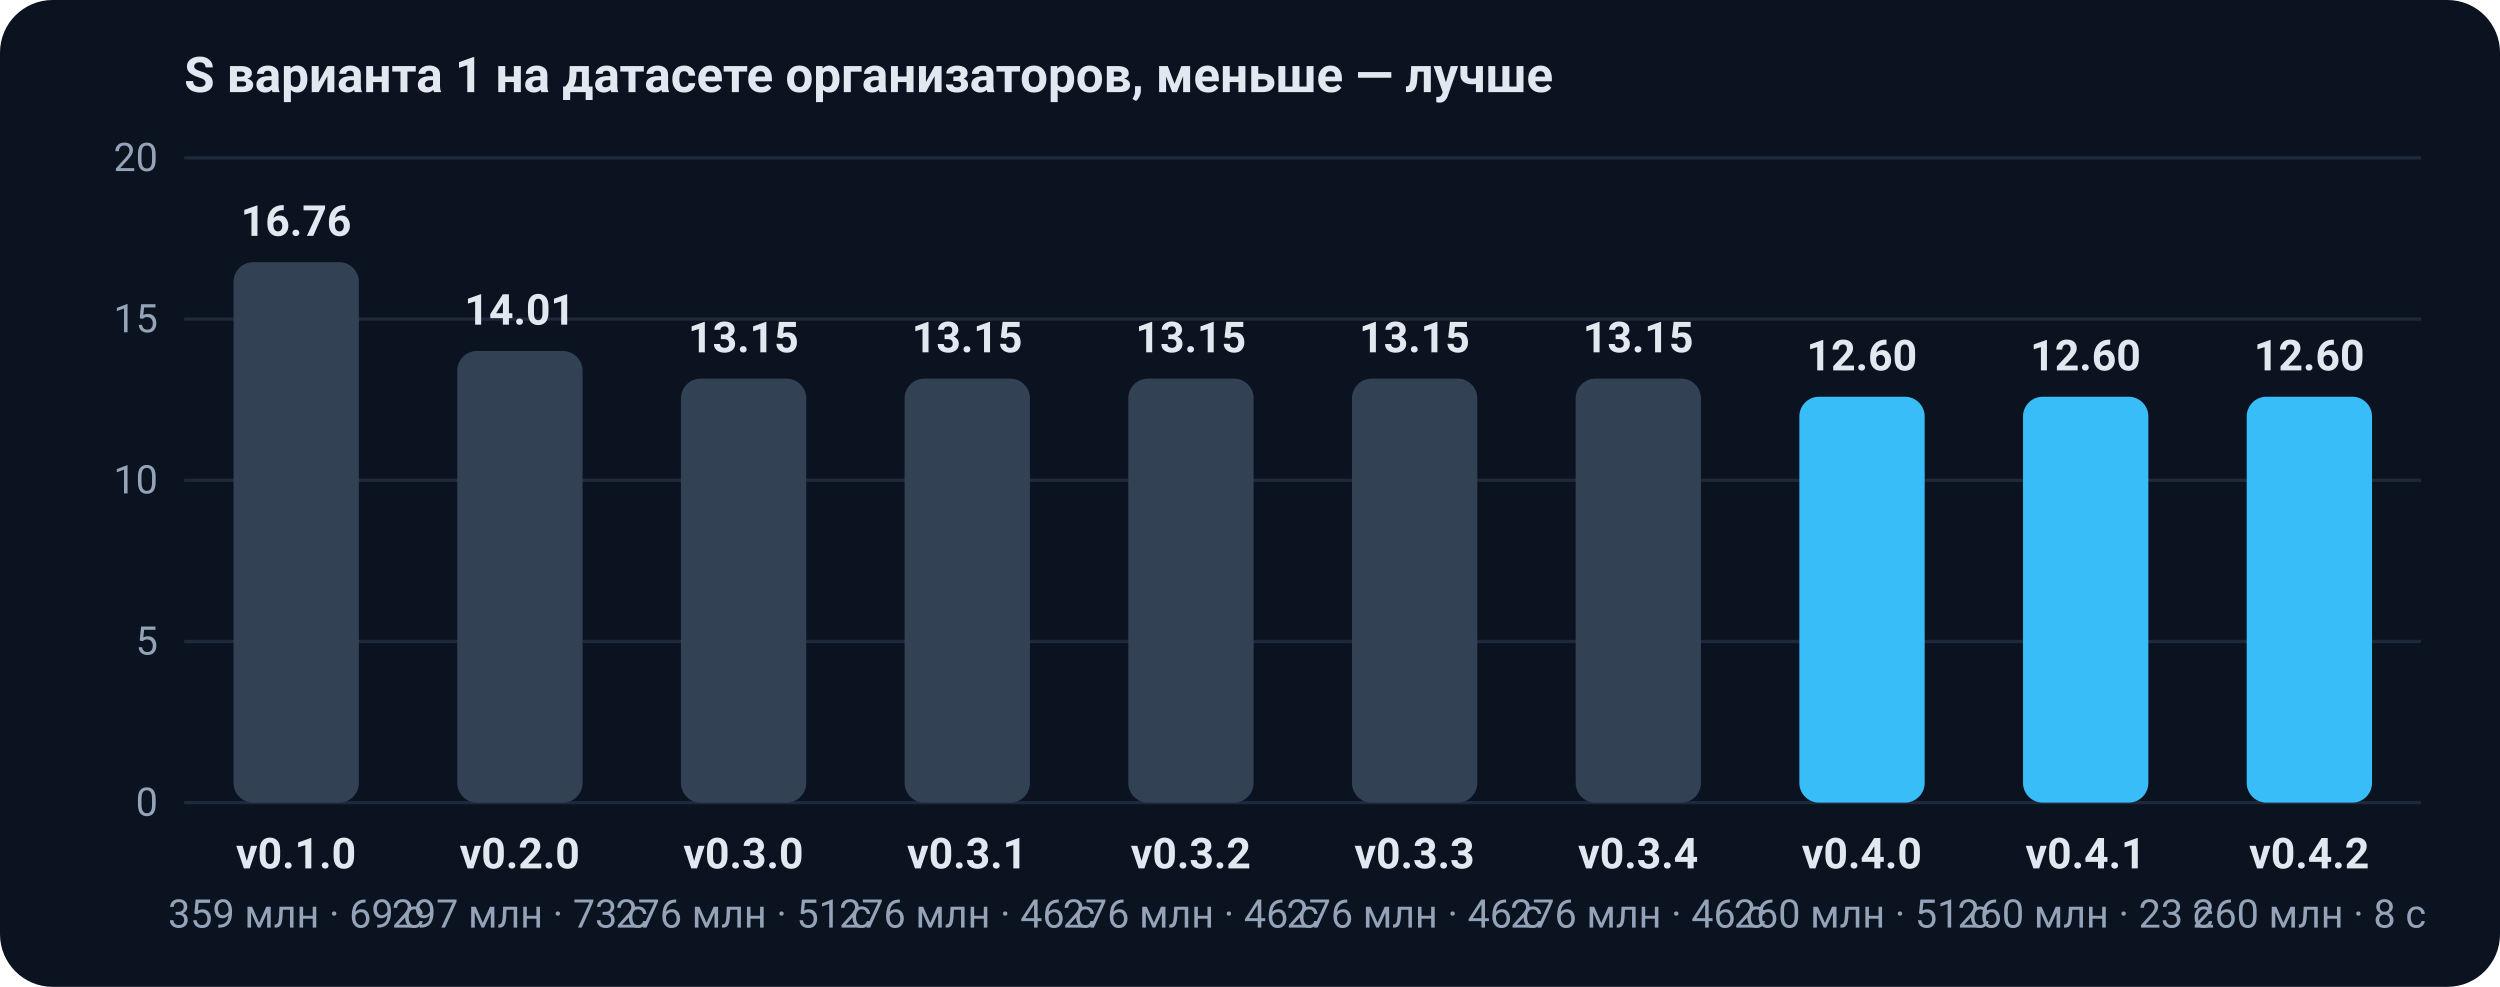
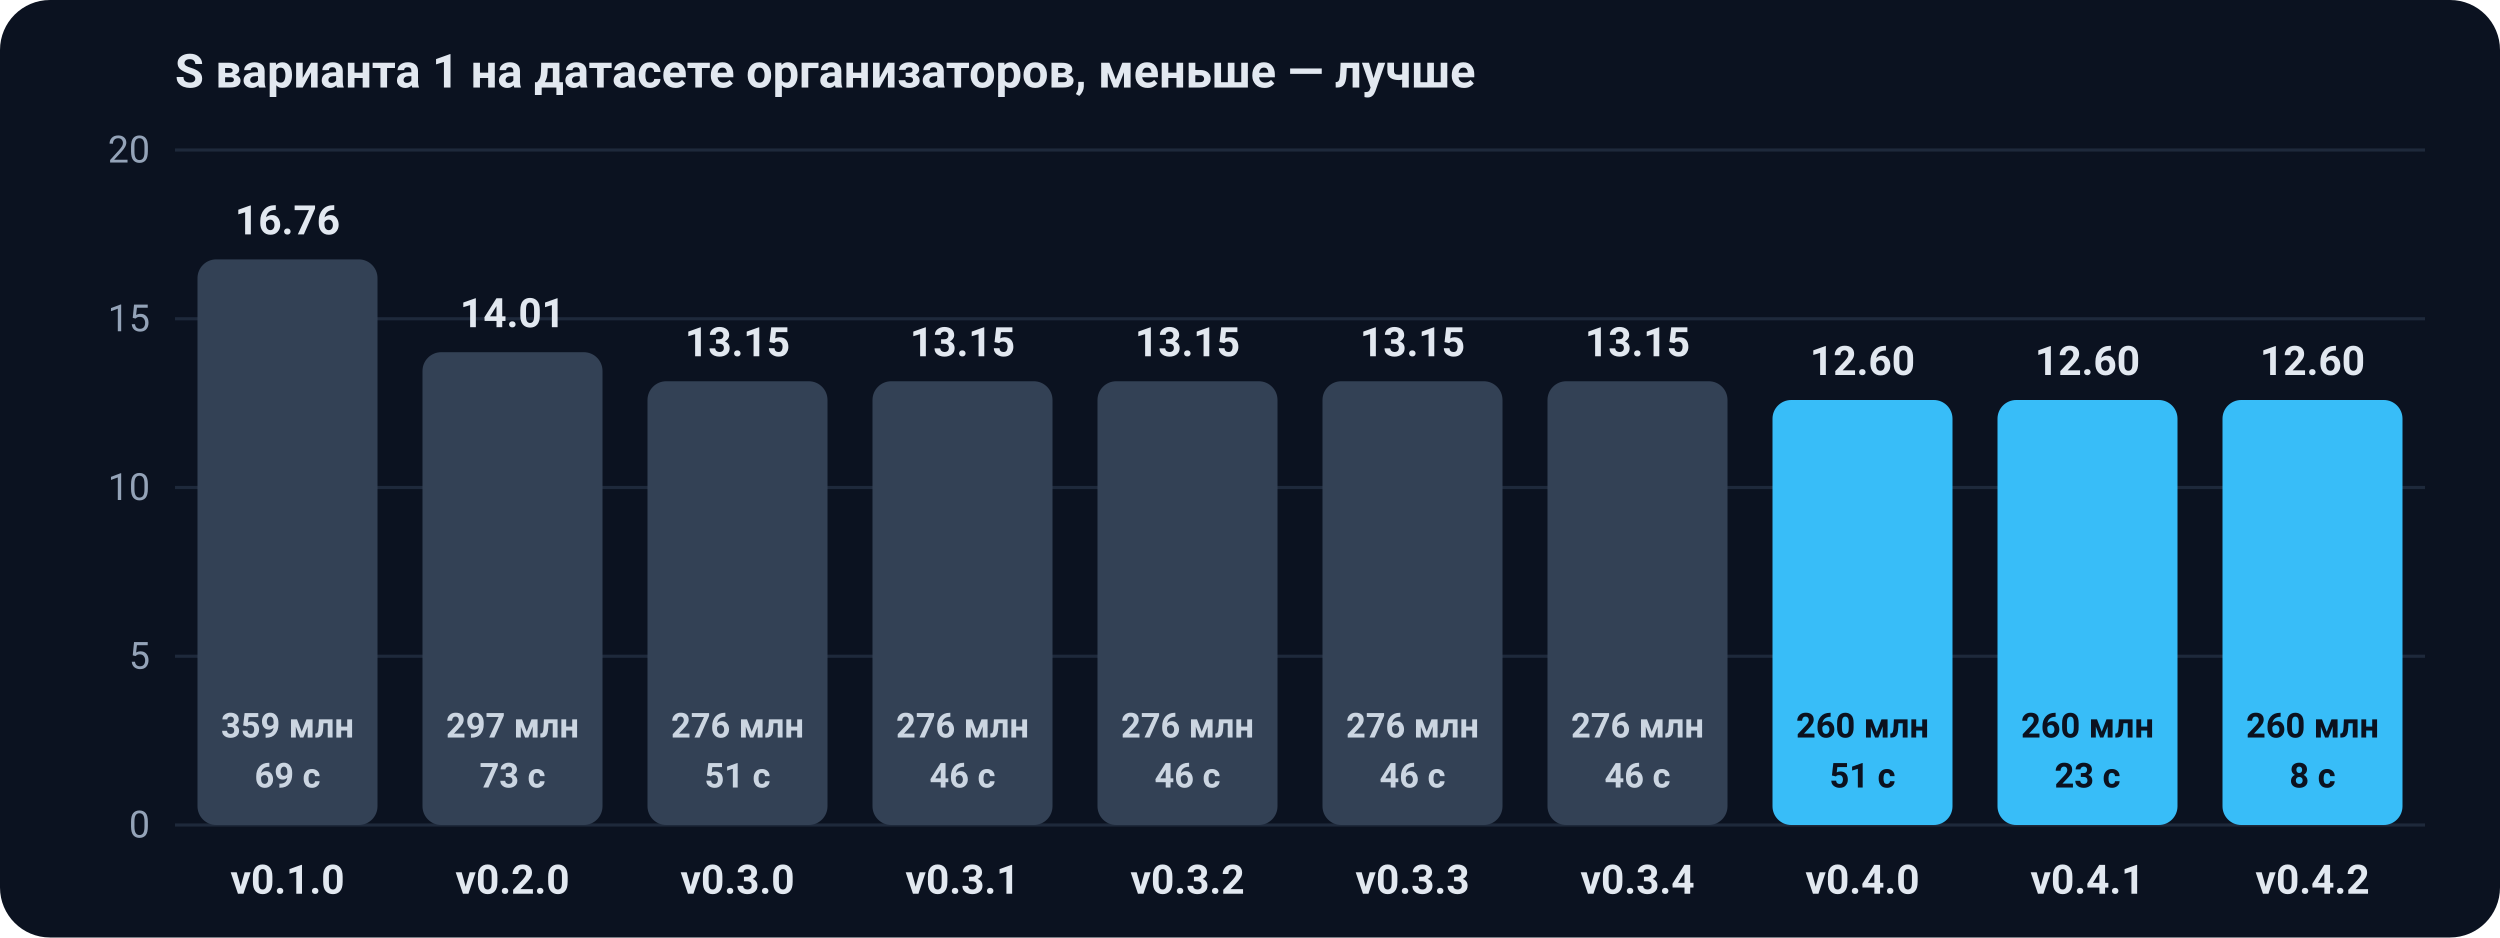
- <svg xmlns="http://www.w3.org/2000/svg" viewBox="0 0 760 300" width="760" height="300" role="img" aria-label="S варианта 1 на датасете организаторов по версиям">
-   <style>.a{font:12px -apple-system,Segoe UI,Roboto,Helvetica,Arial,sans-serif;fill:#94a3b8}.l{font:600 13px -apple-system,Segoe UI,Roboto,Helvetica,Arial,sans-serif;fill:#e2e8f0}.v{font:600 13px -apple-system,Segoe UI,Roboto,Helvetica,Arial,sans-serif;fill:#e2e8f0}.h{font:600 15px -apple-system,Segoe UI,Roboto,Helvetica,Arial,sans-serif;fill:#e2e8f0}</style>
-   <rect width="760" height="300" rx="16" fill="#0b1220" />
+ <svg xmlns="http://www.w3.org/2000/svg" viewBox="0 0 800 300" width="800" height="300" role="img" aria-label="S варианта 1 на датасете организаторов по версиям">
+   <style>.a{font:12px -apple-system,Segoe UI,Roboto,Helvetica,Arial,sans-serif;fill:#94a3b8}.l{font:600 13px -apple-system,Segoe UI,Roboto,Helvetica,Arial,sans-serif;fill:#e2e8f0}.v{font:600 13px -apple-system,Segoe UI,Roboto,Helvetica,Arial,sans-serif;fill:#e2e8f0}.i{font:600 11px -apple-system,Segoe UI,Roboto,Helvetica,Arial,sans-serif}.h{font:600 15px -apple-system,Segoe UI,Roboto,Helvetica,Arial,sans-serif;fill:#e2e8f0}</style>
+   <rect width="800" height="300" rx="16" fill="#0b1220" />
  <text x="56" y="28" class="h">S варианта 1 на датасете организаторов, меньше — лучше</text>
-   <line x1="56" y1="48.0" x2="736" y2="48.0" stroke="#1e293b" />
+   <line x1="56" y1="48.0" x2="776" y2="48.0" stroke="#1e293b" />
  <text x="48" y="52.0" class="a" text-anchor="end">20</text>
-   <line x1="56" y1="97.0" x2="736" y2="97.0" stroke="#1e293b" />
-   <text x="48" y="101.0" class="a" text-anchor="end">15</text>
-   <line x1="56" y1="146.0" x2="736" y2="146.0" stroke="#1e293b" />
-   <text x="48" y="150.0" class="a" text-anchor="end">10</text>
-   <line x1="56" y1="195.0" x2="736" y2="195.0" stroke="#1e293b" />
-   <text x="48" y="199.0" class="a" text-anchor="end">5</text>
-   <line x1="56" y1="244.0" x2="736" y2="244.0" stroke="#1e293b" />
-   <text x="48" y="248.0" class="a" text-anchor="end">0</text>
-   <rect x="71.0" y="79.7" width="38.1" height="164.3" rx="6" fill="#334155" />
-   <text x="90.0" y="71.7" class="v" text-anchor="middle">16.76</text>
-   <text x="90.0" y="264.0" class="l" text-anchor="middle">v0.1.0</text>
-   <text x="90.0" y="282.0" class="a" text-anchor="middle">359 млн · 69 с</text>
-   <rect x="139.0" y="106.7" width="38.1" height="137.3" rx="6" fill="#334155" />
-   <text x="158.0" y="98.7" class="v" text-anchor="middle">14.01</text>
-   <text x="158.0" y="264.0" class="l" text-anchor="middle">v0.2.0</text>
-   <text x="158.0" y="282.0" class="a" text-anchor="middle">297 млн · 73 с</text>
-   <rect x="207.0" y="115.1" width="38.1" height="128.9" rx="6" fill="#334155" />
-   <text x="226.0" y="107.1" class="v" text-anchor="middle">13.15</text>
-   <text x="226.0" y="264.0" class="l" text-anchor="middle">v0.3.0</text>
-   <text x="226.0" y="282.0" class="a" text-anchor="middle">276 млн · 51 с</text>
-   <rect x="275.0" y="115.1" width="38.1" height="128.9" rx="6" fill="#334155" />
-   <text x="294.0" y="107.1" class="v" text-anchor="middle">13.15</text>
-   <text x="294.0" y="264.0" class="l" text-anchor="middle">v0.3.1</text>
-   <text x="294.0" y="282.0" class="a" text-anchor="middle">276 млн · 46 с</text>
-   <rect x="343.0" y="115.1" width="38.1" height="128.9" rx="6" fill="#334155" />
-   <text x="362.0" y="107.1" class="v" text-anchor="middle">13.15</text>
-   <text x="362.0" y="264.0" class="l" text-anchor="middle">v0.3.2</text>
-   <text x="362.0" y="282.0" class="a" text-anchor="middle">276 млн · 46 с</text>
-   <rect x="411.0" y="115.1" width="38.1" height="128.9" rx="6" fill="#334155" />
-   <text x="430.0" y="107.1" class="v" text-anchor="middle">13.15</text>
-   <text x="430.0" y="264.0" class="l" text-anchor="middle">v0.3.3</text>
-   <text x="430.0" y="282.0" class="a" text-anchor="middle">276 млн · 46 с</text>
-   <rect x="479.0" y="115.1" width="38.1" height="128.9" rx="6" fill="#334155" />
-   <text x="498.0" y="107.1" class="v" text-anchor="middle">13.15</text>
-   <text x="498.0" y="264.0" class="l" text-anchor="middle">v0.3.4</text>
-   <text x="498.0" y="282.0" class="a" text-anchor="middle">276 млн · 46 с</text>
-   <rect x="547.0" y="120.6" width="38.1" height="123.4" rx="6" fill="#38bdf8" />
-   <text x="566.0" y="112.6" class="v" text-anchor="middle">12.60</text>
-   <text x="566.0" y="264.0" class="l" text-anchor="middle">v0.4.0</text>
-   <text x="566.0" y="282.0" class="a" text-anchor="middle">260 млн · 51 с</text>
-   <rect x="615.0" y="120.6" width="38.1" height="123.4" rx="6" fill="#38bdf8" />
-   <text x="634.0" y="112.6" class="v" text-anchor="middle">12.60</text>
-   <text x="634.0" y="264.0" class="l" text-anchor="middle">v0.4.1</text>
-   <text x="634.0" y="282.0" class="a" text-anchor="middle">260 млн · 23 с</text>
-   <rect x="683.0" y="120.6" width="38.1" height="123.4" rx="6" fill="#38bdf8" />
-   <text x="702.0" y="112.6" class="v" text-anchor="middle">12.60</text>
-   <text x="702.0" y="264.0" class="l" text-anchor="middle">v0.4.2</text>
-   <text x="702.0" y="282.0" class="a" text-anchor="middle">260 млн · 8 с</text>
+   <line x1="56" y1="102.0" x2="776" y2="102.0" stroke="#1e293b" />
+   <text x="48" y="106.0" class="a" text-anchor="end">15</text>
+   <line x1="56" y1="156.0" x2="776" y2="156.0" stroke="#1e293b" />
+   <text x="48" y="160.0" class="a" text-anchor="end">10</text>
+   <line x1="56" y1="210.0" x2="776" y2="210.0" stroke="#1e293b" />
+   <text x="48" y="214.0" class="a" text-anchor="end">5</text>
+   <line x1="56" y1="264.0" x2="776" y2="264.0" stroke="#1e293b" />
+   <text x="48" y="268.0" class="a" text-anchor="end">0</text>
+   <rect x="63.2" y="83.0" width="57.6" height="181.0" rx="6" fill="#334155" />
+   <text x="92.0" y="75.0" class="v" text-anchor="middle">16.76</text>
+   <text x="92.0" y="236.0" class="i" fill="#cbd5e1" text-anchor="middle">359 млн</text>
+   <text x="92.0" y="252.0" class="i" fill="#cbd5e1" text-anchor="middle">69 с</text>
+   <text x="92.0" y="286.0" class="l" text-anchor="middle">v0.1.0</text>
+   <rect x="135.2" y="112.7" width="57.6" height="151.3" rx="6" fill="#334155" />
+   <text x="164.0" y="104.7" class="v" text-anchor="middle">14.01</text>
+   <text x="164.0" y="236.0" class="i" fill="#cbd5e1" text-anchor="middle">297 млн</text>
+   <text x="164.0" y="252.0" class="i" fill="#cbd5e1" text-anchor="middle">73 с</text>
+   <text x="164.0" y="286.0" class="l" text-anchor="middle">v0.2.0</text>
+   <rect x="207.2" y="122.0" width="57.6" height="142.0" rx="6" fill="#334155" />
+   <text x="236.0" y="114.0" class="v" text-anchor="middle">13.15</text>
+   <text x="236.0" y="236.0" class="i" fill="#cbd5e1" text-anchor="middle">276 млн</text>
+   <text x="236.0" y="252.0" class="i" fill="#cbd5e1" text-anchor="middle">51 с</text>
+   <text x="236.0" y="286.0" class="l" text-anchor="middle">v0.3.0</text>
+   <rect x="279.2" y="122.0" width="57.6" height="142.0" rx="6" fill="#334155" />
+   <text x="308.0" y="114.0" class="v" text-anchor="middle">13.15</text>
+   <text x="308.0" y="236.0" class="i" fill="#cbd5e1" text-anchor="middle">276 млн</text>
+   <text x="308.0" y="252.0" class="i" fill="#cbd5e1" text-anchor="middle">46 с</text>
+   <text x="308.0" y="286.0" class="l" text-anchor="middle">v0.3.1</text>
+   <rect x="351.2" y="122.0" width="57.6" height="142.0" rx="6" fill="#334155" />
+   <text x="380.0" y="114.0" class="v" text-anchor="middle">13.15</text>
+   <text x="380.0" y="236.0" class="i" fill="#cbd5e1" text-anchor="middle">276 млн</text>
+   <text x="380.0" y="252.0" class="i" fill="#cbd5e1" text-anchor="middle">46 с</text>
+   <text x="380.0" y="286.0" class="l" text-anchor="middle">v0.3.2</text>
+   <rect x="423.2" y="122.0" width="57.6" height="142.0" rx="6" fill="#334155" />
+   <text x="452.0" y="114.0" class="v" text-anchor="middle">13.15</text>
+   <text x="452.0" y="236.0" class="i" fill="#cbd5e1" text-anchor="middle">276 млн</text>
+   <text x="452.0" y="252.0" class="i" fill="#cbd5e1" text-anchor="middle">46 с</text>
+   <text x="452.0" y="286.0" class="l" text-anchor="middle">v0.3.3</text>
+   <rect x="495.2" y="122.0" width="57.6" height="142.0" rx="6" fill="#334155" />
+   <text x="524.0" y="114.0" class="v" text-anchor="middle">13.15</text>
+   <text x="524.0" y="236.0" class="i" fill="#cbd5e1" text-anchor="middle">276 млн</text>
+   <text x="524.0" y="252.0" class="i" fill="#cbd5e1" text-anchor="middle">46 с</text>
+   <text x="524.0" y="286.0" class="l" text-anchor="middle">v0.3.4</text>
+   <rect x="567.2" y="128.0" width="57.6" height="136.0" rx="6" fill="#38bdf8" />
+   <text x="596.0" y="120.0" class="v" text-anchor="middle">12.60</text>
+   <text x="596.0" y="236.0" class="i" fill="#0b1220" text-anchor="middle">260 млн</text>
+   <text x="596.0" y="252.0" class="i" fill="#0b1220" text-anchor="middle">51 с</text>
+   <text x="596.0" y="286.0" class="l" text-anchor="middle">v0.4.0</text>
+   <rect x="639.2" y="128.0" width="57.6" height="136.0" rx="6" fill="#38bdf8" />
+   <text x="668.0" y="120.0" class="v" text-anchor="middle">12.60</text>
+   <text x="668.0" y="236.0" class="i" fill="#0b1220" text-anchor="middle">260 млн</text>
+   <text x="668.0" y="252.0" class="i" fill="#0b1220" text-anchor="middle">23 с</text>
+   <text x="668.0" y="286.0" class="l" text-anchor="middle">v0.4.1</text>
+   <rect x="711.2" y="128.0" width="57.6" height="136.0" rx="6" fill="#38bdf8" />
+   <text x="740.0" y="120.0" class="v" text-anchor="middle">12.60</text>
+   <text x="740.0" y="236.0" class="i" fill="#0b1220" text-anchor="middle">260 млн</text>
+   <text x="740.0" y="252.0" class="i" fill="#0b1220" text-anchor="middle">8 с</text>
+   <text x="740.0" y="286.0" class="l" text-anchor="middle">v0.4.2</text>
</svg>
